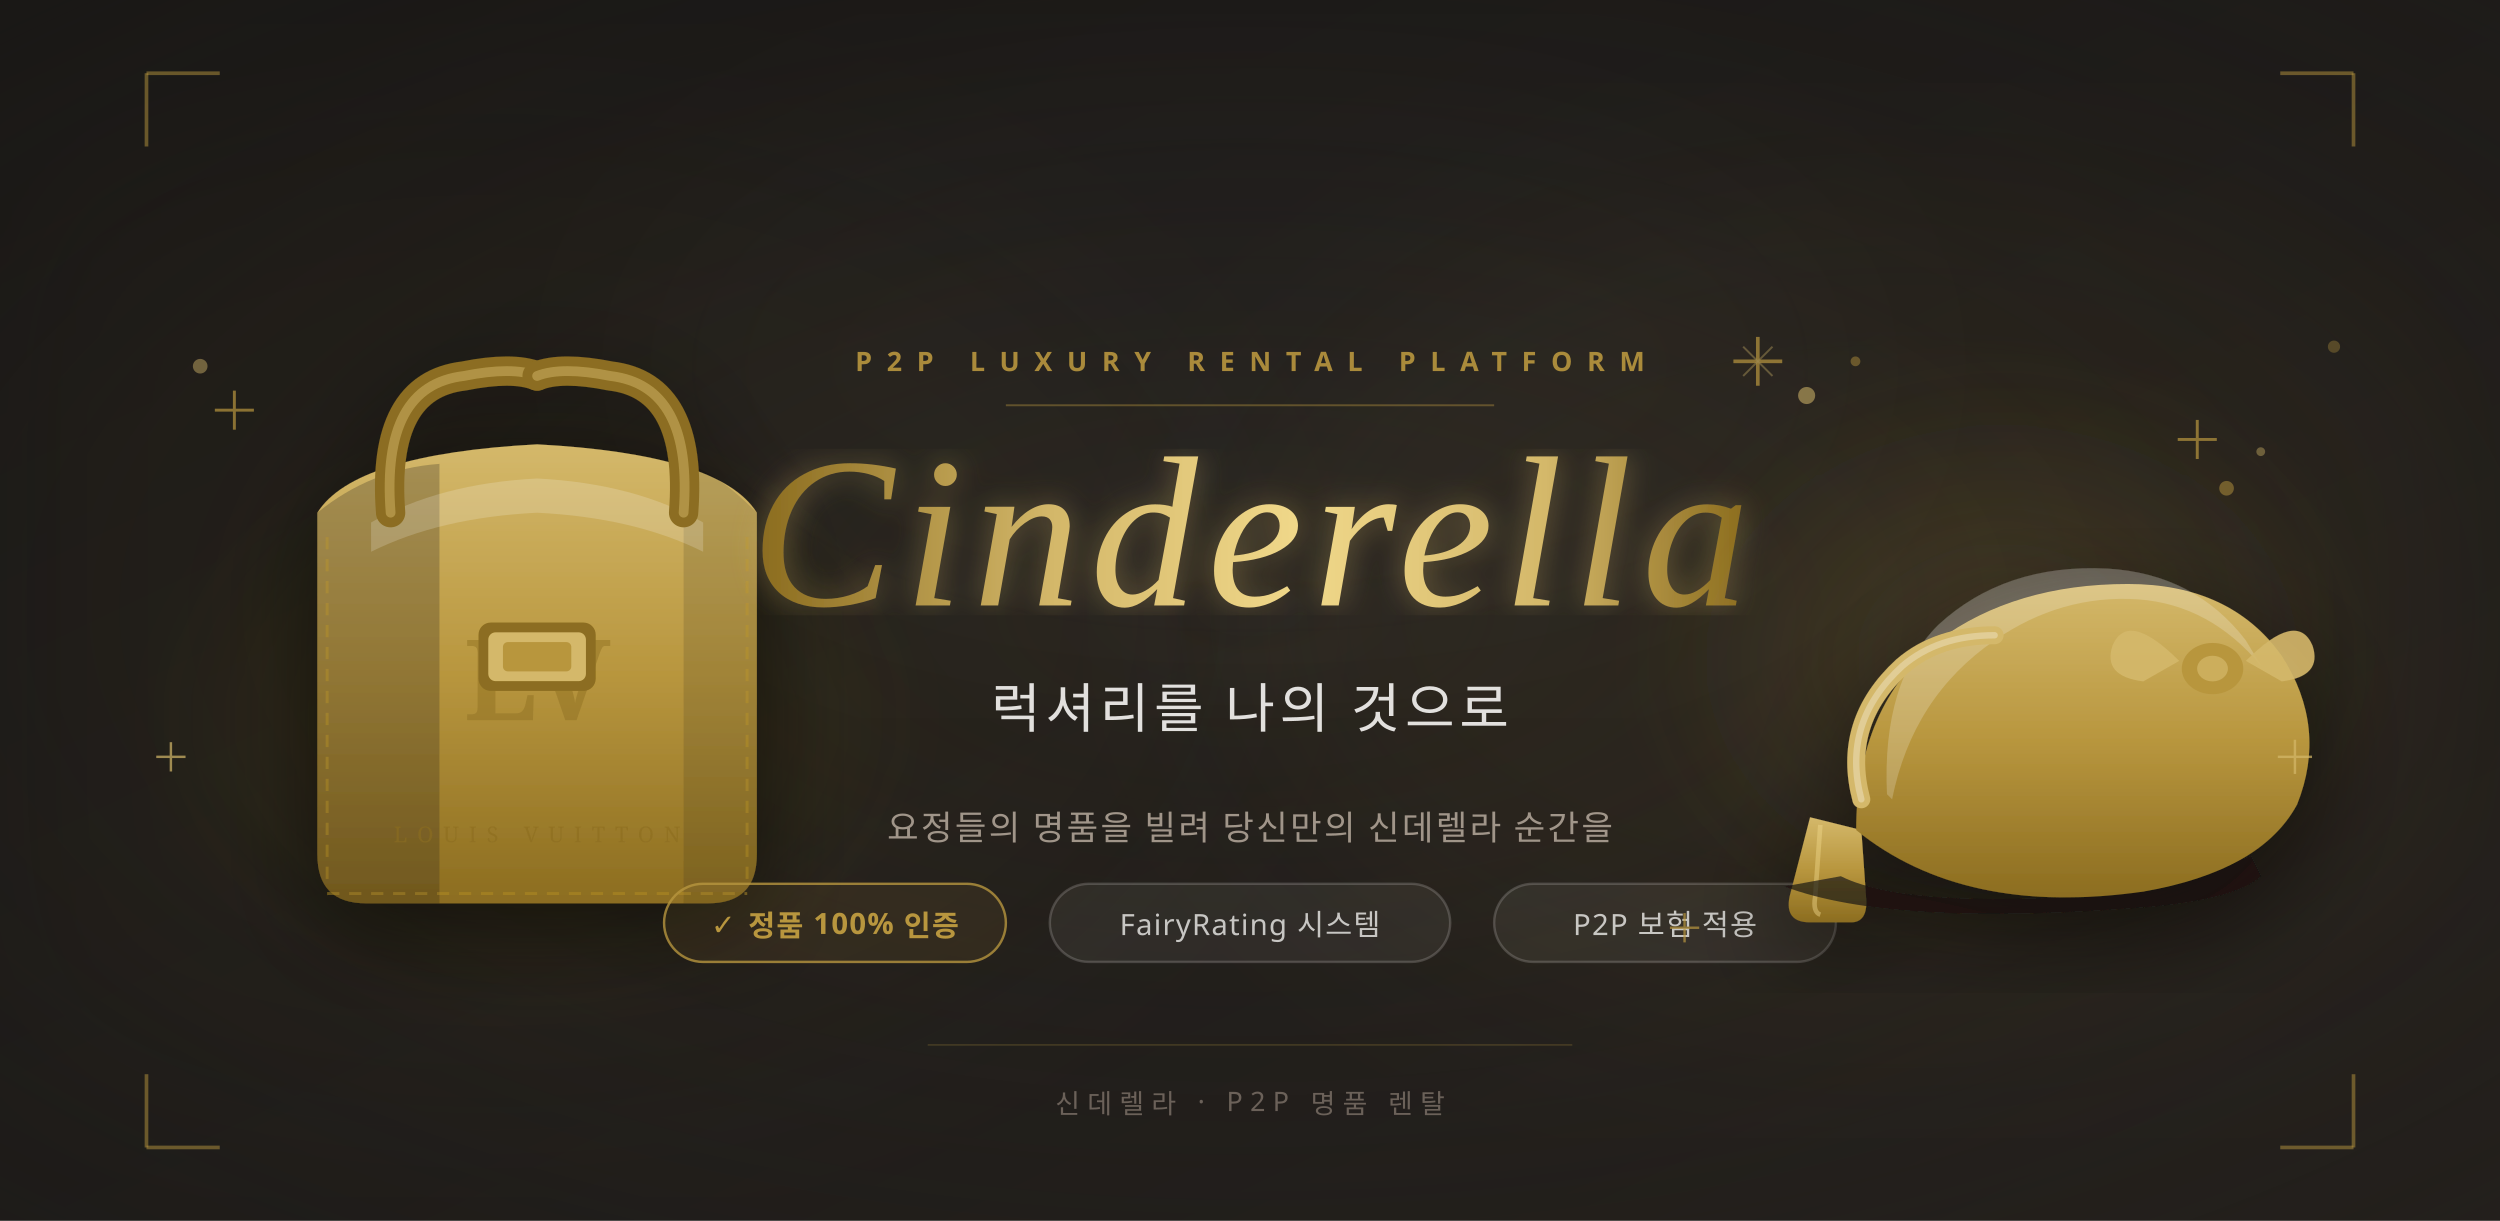
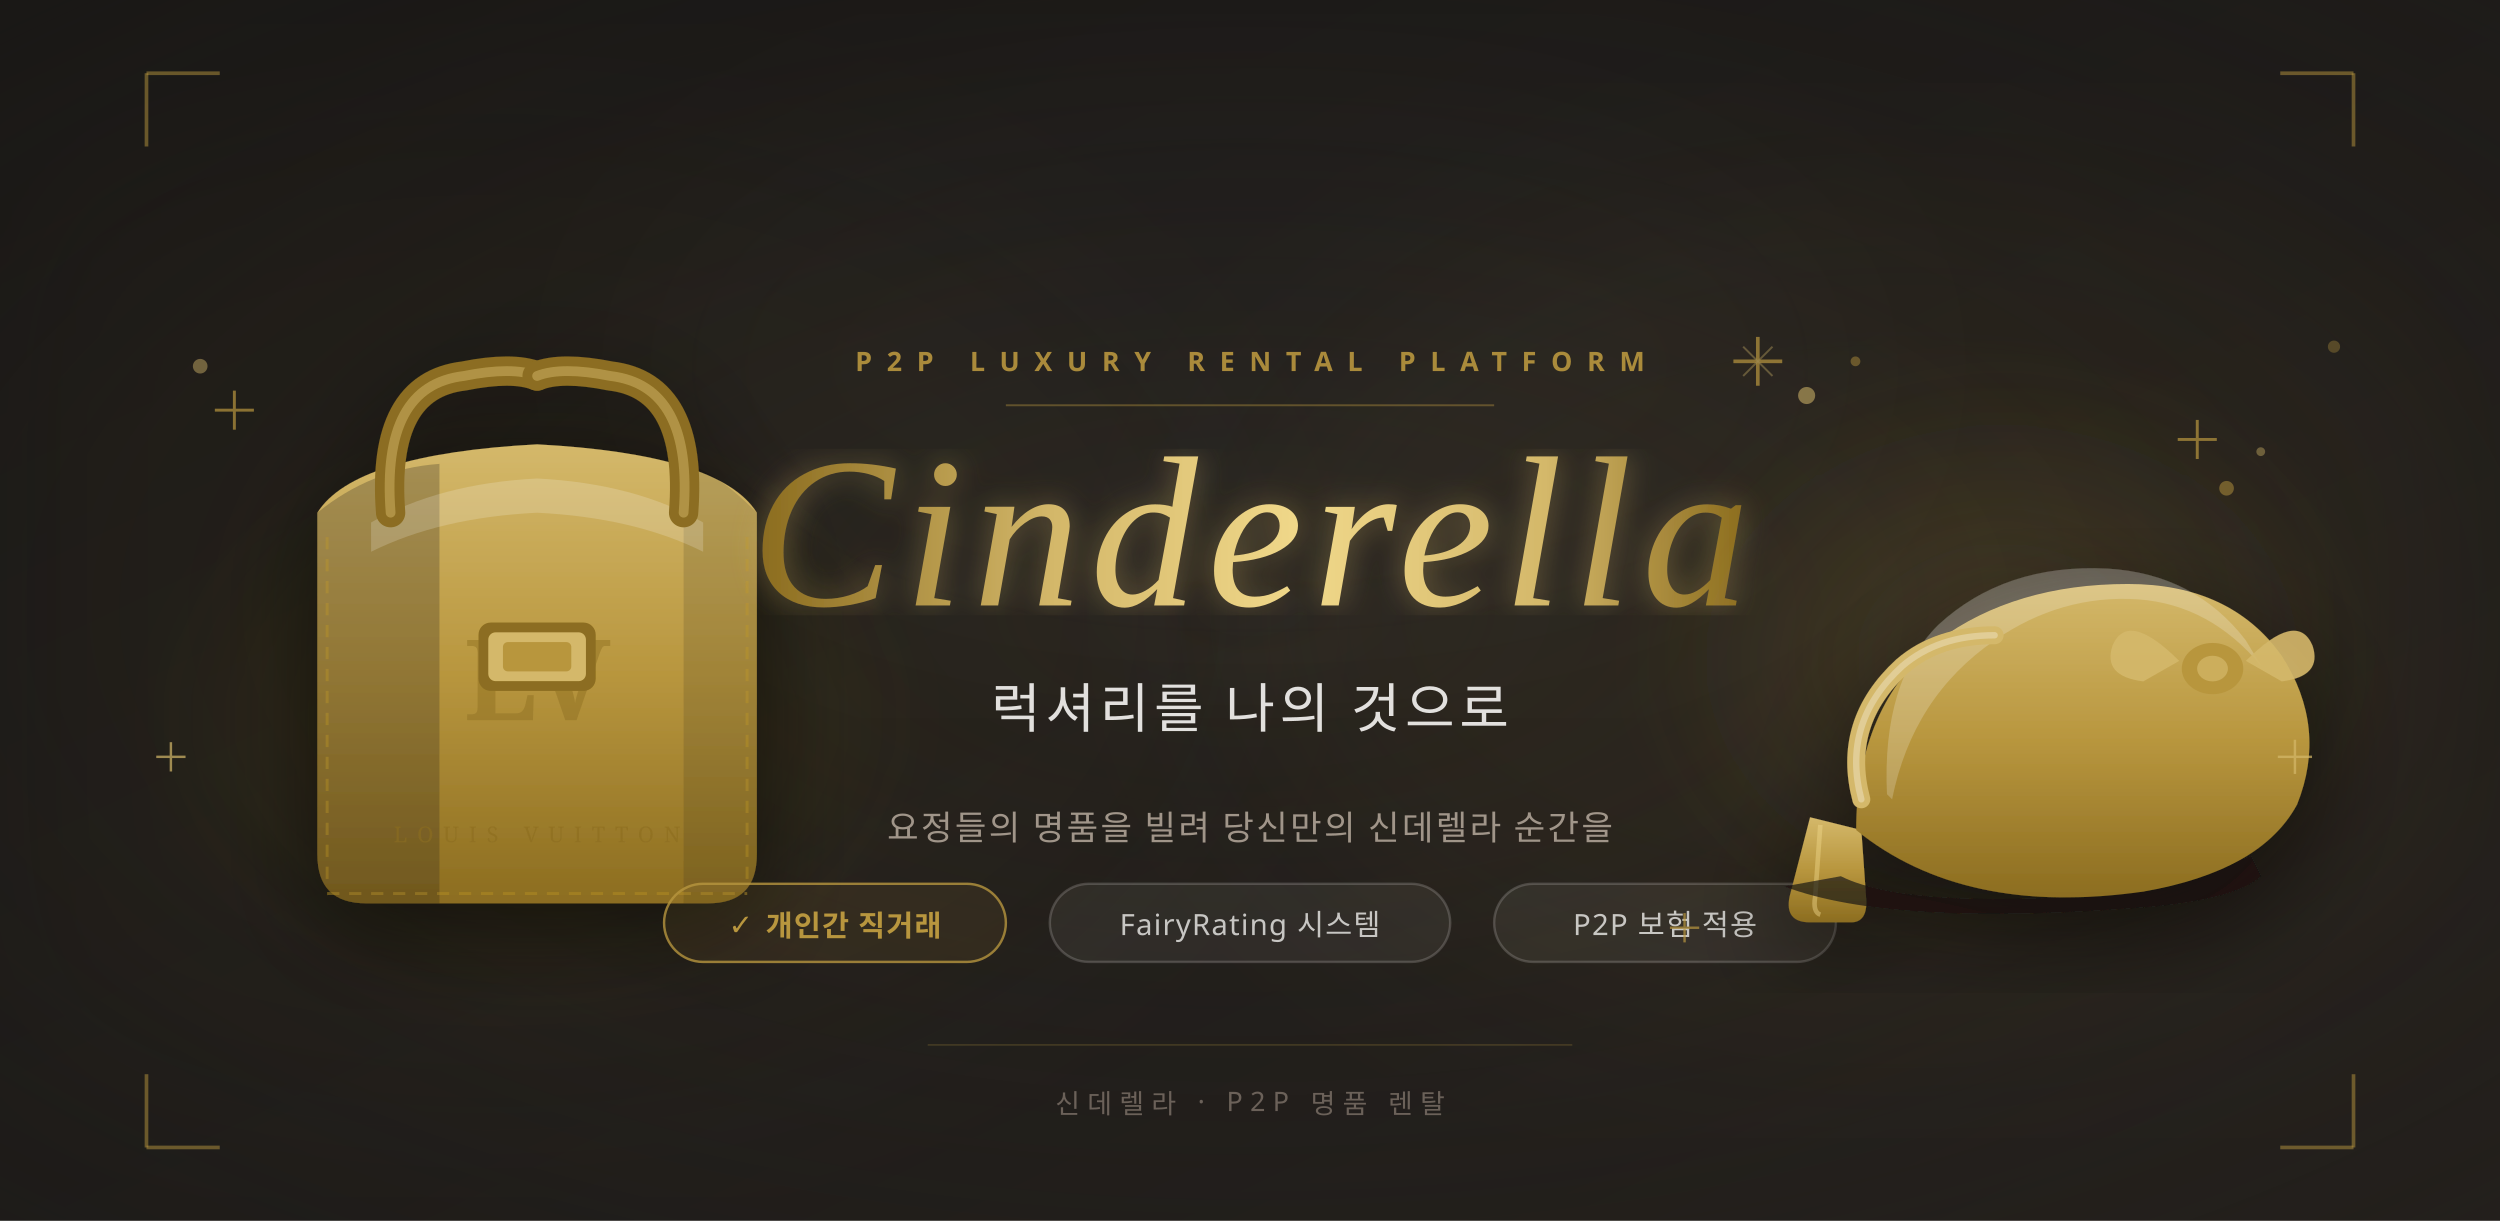
<svg xmlns="http://www.w3.org/2000/svg" width="1024" height="500" viewBox="0 0 1024 500">
  <defs>
    <linearGradient id="bgMain" x1="0%" y1="0%" x2="100%" y2="100%">
      <stop offset="0%" style="stop-color:#1A1816" />
      <stop offset="55%" style="stop-color:#221F1C" />
      <stop offset="100%" style="stop-color:#2A2520" />
    </linearGradient>
    <linearGradient id="goldShimmer" x1="0%" y1="0%" x2="100%" y2="0%">
      <stop offset="0%" style="stop-color:#8C6D20" />
      <stop offset="30%" style="stop-color:#D4B86A" />
      <stop offset="55%" style="stop-color:#F0D88A" />
      <stop offset="80%" style="stop-color:#D4B86A" />
      <stop offset="100%" style="stop-color:#8C6D20" />
    </linearGradient>
    <linearGradient id="goldVert" x1="0%" y1="0%" x2="0%" y2="100%">
      <stop offset="0%" style="stop-color:#D4B86A" />
      <stop offset="50%" style="stop-color:#B8963E" />
      <stop offset="100%" style="stop-color:#8C6D20" />
    </linearGradient>
    <linearGradient id="creamFade" x1="0%" y1="0%" x2="100%" y2="0%">
      <stop offset="0%" style="stop-color:#FAF9F7;stop-opacity:0" />
      <stop offset="20%" style="stop-color:#FAF9F7;stop-opacity:0.9" />
      <stop offset="80%" style="stop-color:#FAF9F7;stop-opacity:0.9" />
      <stop offset="100%" style="stop-color:#FAF9F7;stop-opacity:0" />
    </linearGradient>
    <radialGradient id="slipperGlow" cx="50%" cy="50%" r="50%">
      <stop offset="0%" style="stop-color:#B8963E;stop-opacity:0.2" />
      <stop offset="100%" style="stop-color:#B8963E;stop-opacity:0" />
    </radialGradient>
    <radialGradient id="vignette" cx="50%" cy="50%" r="70%">
      <stop offset="0%" style="stop-color:#1A1816;stop-opacity:0" />
      <stop offset="100%" style="stop-color:#1A1816;stop-opacity:0.45" />
    </radialGradient>
    <radialGradient id="bagGlow" cx="50%" cy="60%" r="50%">
      <stop offset="0%" style="stop-color:#C49A26;stop-opacity:0.15" />
      <stop offset="100%" style="stop-color:#C49A26;stop-opacity:0" />
    </radialGradient>
    <filter id="goldGlow" x="-30%" y="-30%" width="160%" height="160%">
      <feGaussianBlur stdDeviation="8" result="blur" />
      <feComposite in="SourceGraphic" in2="blur" operator="over" />
    </filter>
    <filter id="textGlow" x="-10%" y="-50%" width="120%" height="200%">
      <feGaussianBlur stdDeviation="3" result="blur" />
      <feComposite in="SourceGraphic" in2="blur" operator="over" />
    </filter>
    <filter id="softBlur">
      <feGaussianBlur stdDeviation="40" />
    </filter>
    <filter id="medBlur">
      <feGaussianBlur stdDeviation="18" />
    </filter>
    <filter id="shadow3d" x="-20%" y="-20%" width="140%" height="140%">
      <feDropShadow dx="0" dy="12" stdDeviation="20" flood-color="#000000" flood-opacity="0.55" />
    </filter>
    <filter id="shine" x="-5%" y="-5%" width="110%" height="110%">
      <feDropShadow dx="0" dy="0" stdDeviation="6" flood-color="#D4B86A" flood-opacity="0.4" />
    </filter>
  </defs>
  <rect width="1024" height="500" fill="url(#bgMain)" />
  <ellipse cx="200" cy="250" rx="300" ry="200" fill="#B8963E" opacity="0.04" filter="url(#softBlur)" />
  <ellipse cx="780" cy="250" rx="280" ry="180" fill="#B8963E" opacity="0.06" filter="url(#softBlur)" />
  <ellipse cx="512" cy="150" rx="250" ry="120" fill="#FAF9F7" opacity="0.025" filter="url(#softBlur)" />
  <rect width="1024" height="500" fill="url(#vignette)" />
  <line x1="60" y1="30" x2="964" y2="30" stroke="url(#goldShimmer)" stroke-width="0.8" opacity="0.4" />
  <line x1="60" y1="470" x2="964" y2="470" stroke="url(#goldShimmer)" stroke-width="0.8" opacity="0.4" />
  <path d="M 60 30 L 60 60" stroke="#B8963E" stroke-width="1.5" opacity="0.5" />
  <path d="M 60 30 L 90 30" stroke="#B8963E" stroke-width="1.5" opacity="0.5" />
  <path d="M 964 30 L 964 60" stroke="#B8963E" stroke-width="1.5" opacity="0.5" />
  <path d="M 964 30 L 934 30" stroke="#B8963E" stroke-width="1.5" opacity="0.5" />
  <path d="M 60 470 L 60 440" stroke="#B8963E" stroke-width="1.5" opacity="0.5" />
  <path d="M 60 470 L 90 470" stroke="#B8963E" stroke-width="1.5" opacity="0.5" />
  <path d="M 964 470 L 964 440" stroke="#B8963E" stroke-width="1.5" opacity="0.5" />
  <path d="M 964 470 L 934 470" stroke="#B8963E" stroke-width="1.5" opacity="0.5" />
  <ellipse cx="220" cy="270" rx="160" ry="130" fill="url(#bagGlow)" filter="url(#medBlur)" />
  <g transform="translate(100, 130)" filter="url(#shadow3d)">
    <path d="M 30 80 L 30 220 Q 30 240 50 240 L 190 240 Q 210 240 210 220 L 210 80 Q 195 56 120 52 Q 45 56 30 80 Z" fill="url(#goldVert)" />
    <path d="M 30 80 L 30 220 Q 30 240 50 240 L 80 240 L 80 60 Q 52 62 30 80 Z" fill="#1A1816" opacity="0.25" />
    <path d="M 180 60 L 180 240 L 190 240 Q 210 240 210 220 L 210 80 Q 192 62 180 60 Z" fill="#1A1816" opacity="0.15" />
    <path d="M 52 84 Q 80 68 120 66 Q 160 68 188 84 L 188 96 Q 160 82 120 80 Q 80 82 52 96 Z" fill="white" opacity="0.18" />
    <path d="M 60 80 Q 56 28 90 24 Q 110 20 120 24" fill="none" stroke="#8C6D20" stroke-width="12" stroke-linecap="round" />
    <path d="M 60 80 Q 56 28 90 24 Q 110 20 120 24" fill="none" stroke="#D4B86A" stroke-width="4" stroke-linecap="round" opacity="0.5" />
    <path d="M 180 80 Q 184 28 150 24 Q 130 20 120 24" fill="none" stroke="#8C6D20" stroke-width="12" stroke-linecap="round" />
    <path d="M 180 80 Q 184 28 150 24 Q 130 20 120 24" fill="none" stroke="#D4B86A" stroke-width="4" stroke-linecap="round" opacity="0.5" />
    <text x="120" y="165" text-anchor="middle" font-family="serif" font-size="46" font-weight="bold" fill="#8C6D20" opacity="0.45">LV</text>
    <rect x="96" y="125" width="48" height="28" rx="5" fill="#8C6D20" />
    <rect x="100" y="129" width="40" height="20" rx="3" fill="#D4B86A" />
    <rect x="106" y="133" width="28" height="12" rx="2" fill="#B8963E" />
    <path d="M 34 90 L 34 234" stroke="#C49A26" stroke-width="1.2" stroke-dasharray="5 4" opacity="0.35" />
    <path d="M 206 90 L 206 234" stroke="#C49A26" stroke-width="1.2" stroke-dasharray="5 4" opacity="0.35" />
    <path d="M 34 236 L 206 236" stroke="#C49A26" stroke-width="1.2" stroke-dasharray="5 4" opacity="0.35" />
    <text x="120" y="215" text-anchor="middle" font-family="serif" font-size="9" letter-spacing="4" fill="#8C6D20" opacity="0.6">LOUIS VUITTON</text>
  </g>
  <text x="512" y="152" font-family="'Noto Sans KR', sans-serif" font-size="11" font-weight="600" fill="#B8963E" text-anchor="middle" letter-spacing="6" opacity="0.9">P2P LUXURY RENTAL PLATFORM</text>
  <line x1="412" y1="166" x2="612" y2="166" stroke="#B8963E" stroke-width="0.8" opacity="0.4" />
  <text x="512" y="248" font-family="Georgia, 'Times New Roman', serif" font-size="88" font-weight="300" font-style="italic" fill="url(#goldShimmer)" text-anchor="middle" letter-spacing="4" filter="url(#shine)">Cinderella</text>
  <text x="512" y="298" font-family="'Noto Sans KR', sans-serif" font-size="22" font-weight="300" fill="#FAF9F7" text-anchor="middle" letter-spacing="2" opacity="0.88">럭셔리를 나의 것으로</text>
  <line x1="362" y1="318" x2="662" y2="318" stroke="url(#goldShimmer)" stroke-width="0.7" opacity="0.35" />
  <text x="512" y="344" font-family="'Noto Sans KR', sans-serif" font-size="14" font-weight="300" fill="#A09589" text-anchor="middle" letter-spacing="1">요정들의 명품을 빌려 당신만의 신데렐라 순간을</text>
  <g transform="translate(512, 378)" text-anchor="middle">
    <rect x="-240" y="-16" width="140" height="32" rx="16" fill="rgba(184,150,62,0.12)" stroke="#B8963E" stroke-width="1" opacity="0.8" />
-     <text x="-170" y="5" font-family="'Noto Sans KR', sans-serif" font-size="12" font-weight="600" fill="#B8963E" text-anchor="middle" letter-spacing="0.5">✓ 정품 100% 인증</text>
+     <text x="-170" y="5" font-family="'Noto Sans KR', sans-serif" font-size="12" font-weight="600" fill="#B8963E" text-anchor="middle" letter-spacing="0.5">✓ 개인간 직거래</text>
    <rect x="-82" y="-16" width="164" height="32" rx="16" fill="rgba(250,249,247,0.06)" stroke="rgba(250,249,247,0.18)" stroke-width="1" />
    <text x="0" y="5" font-family="'Noto Sans KR', sans-serif" font-size="12" font-weight="400" fill="#FAF9F7" text-anchor="middle" opacity="0.75" letter-spacing="0.5">FairyRating 시스템</text>
    <rect x="100" y="-16" width="140" height="32" rx="16" fill="rgba(250,249,247,0.06)" stroke="rgba(250,249,247,0.18)" stroke-width="1" />
    <text x="170" y="5" font-family="'Noto Sans KR', sans-serif" font-size="12" font-weight="400" fill="#FAF9F7" text-anchor="middle" opacity="0.75" letter-spacing="0.5">P2P 보험 적용</text>
  </g>
  <ellipse cx="820" cy="270" rx="150" ry="120" fill="url(#slipperGlow)" filter="url(#medBlur)" />
  <g transform="translate(670, 130) scale(1.05)" filter="url(#shadow3d)">
    <path d="M 68 195 L 60 226 Q 58 236 68 236 L 84 236 Q 90 236 90 228 L 88 200 Z" fill="url(#goldVert)" />
    <path d="M 72 198 L 70 226 Q 69 232 72 233" stroke="#F0D88A" stroke-width="1.8" fill="none" opacity="0.45" />
    <path d="M 58 222 Q 100 238 200 230 Q 234 227 244 218 L 240 210 Q 212 222 198 224 Q 108 232 80 218 Z" fill="#1A1816" opacity="0.7" />
    <path d="M 86 200              Q 86 152 118 126              Q 148 104 192 104              Q 232 104 252 132              Q 270 160 258 190              Q 244 216 198 224              Q 128 234 86 200 Z" fill="url(#goldVert)" />
    <path d="M 100 188              Q 108 148 140 126              Q 166 108 196 110              Q 224 112 244 136              L 238 126              Q 218 100 184 98              Q 144 96 118 120              Q 96 142 98 186 Z" fill="white" opacity="0.2" />
    <path d="M 88 188 Q 80 158 104 136 Q 118 124 140 124" stroke="#D4B86A" stroke-width="7" fill="none" stroke-linecap="round" />
    <path d="M 88 188 Q 80 158 104 136 Q 118 124 140 124" stroke="white" stroke-width="2.5" fill="none" stroke-linecap="round" opacity="0.3" />
    <path d="M 212 134 Q 192 114 186 128 Q 182 140 198 142 Z" fill="#D4B86A" opacity="0.9" />
    <path d="M 238 134 Q 258 114 264 128 Q 268 140 252 142 Z" fill="#D4B86A" opacity="0.9" />
    <ellipse cx="225" cy="137" rx="12" ry="10" fill="#B8963E" />
    <ellipse cx="225" cy="137" rx="6" ry="5" fill="#D4B86A" opacity="0.7" />
  </g>
  <g opacity="0.7">
    <g transform="translate(720,148)">
      <line x1="0" y1="-10" x2="0" y2="10" stroke="#B8963E" stroke-width="1.5" />
      <line x1="-10" y1="0" x2="10" y2="0" stroke="#B8963E" stroke-width="1.5" />
      <line x1="-6" y1="-6" x2="6" y2="6" stroke="#D4B86A" stroke-width="0.8" opacity="0.5" />
      <line x1="6" y1="-6" x2="-6" y2="6" stroke="#D4B86A" stroke-width="0.8" opacity="0.5" />
    </g>
    <g transform="translate(900,180)">
      <line x1="0" y1="-8" x2="0" y2="8" stroke="#B8963E" stroke-width="1.2" />
      <line x1="-8" y1="0" x2="8" y2="0" stroke="#B8963E" stroke-width="1.2" />
    </g>
    <g transform="translate(940,310)">
      <line x1="0" y1="-7" x2="0" y2="7" stroke="#D4B86A" stroke-width="1" />
      <line x1="-7" y1="0" x2="7" y2="0" stroke="#D4B86A" stroke-width="1" />
    </g>
    <g transform="translate(690,380)">
      <line x1="0" y1="-6" x2="0" y2="6" stroke="#B8963E" stroke-width="1" />
      <line x1="-6" y1="0" x2="6" y2="0" stroke="#B8963E" stroke-width="1" />
    </g>
    <g transform="translate(96,168)">
      <line x1="0" y1="-8" x2="0" y2="8" stroke="#B8963E" stroke-width="1.2" />
      <line x1="-8" y1="0" x2="8" y2="0" stroke="#B8963E" stroke-width="1.2" />
    </g>
    <g transform="translate(70,310)">
      <line x1="0" y1="-6" x2="0" y2="6" stroke="#D4B86A" stroke-width="1" />
      <line x1="-6" y1="0" x2="6" y2="0" stroke="#D4B86A" stroke-width="1" />
    </g>
  </g>
  <circle cx="740" cy="162" r="3.5" fill="#D4B86A" opacity="0.55" />
  <circle cx="760" cy="148" r="2" fill="#B8963E" opacity="0.45" />
  <circle cx="912" cy="200" r="3" fill="#B8963E" opacity="0.5" />
  <circle cx="926" cy="185" r="1.8" fill="#D4B86A" opacity="0.4" />
  <circle cx="82" cy="150" r="3" fill="#D4B86A" opacity="0.45" />
  <circle cx="956" cy="142" r="2.5" fill="#B8963E" opacity="0.35" />
  <line x1="380" y1="428" x2="644" y2="428" stroke="#B8963E" stroke-width="0.6" opacity="0.25" />
  <text x="512" y="456" font-family="'Noto Sans KR', sans-serif" font-size="11" font-weight="300" fill="#6B6159" text-anchor="middle" letter-spacing="3">신데렐라 · P2P 명품 렌탈</text>
</svg>
